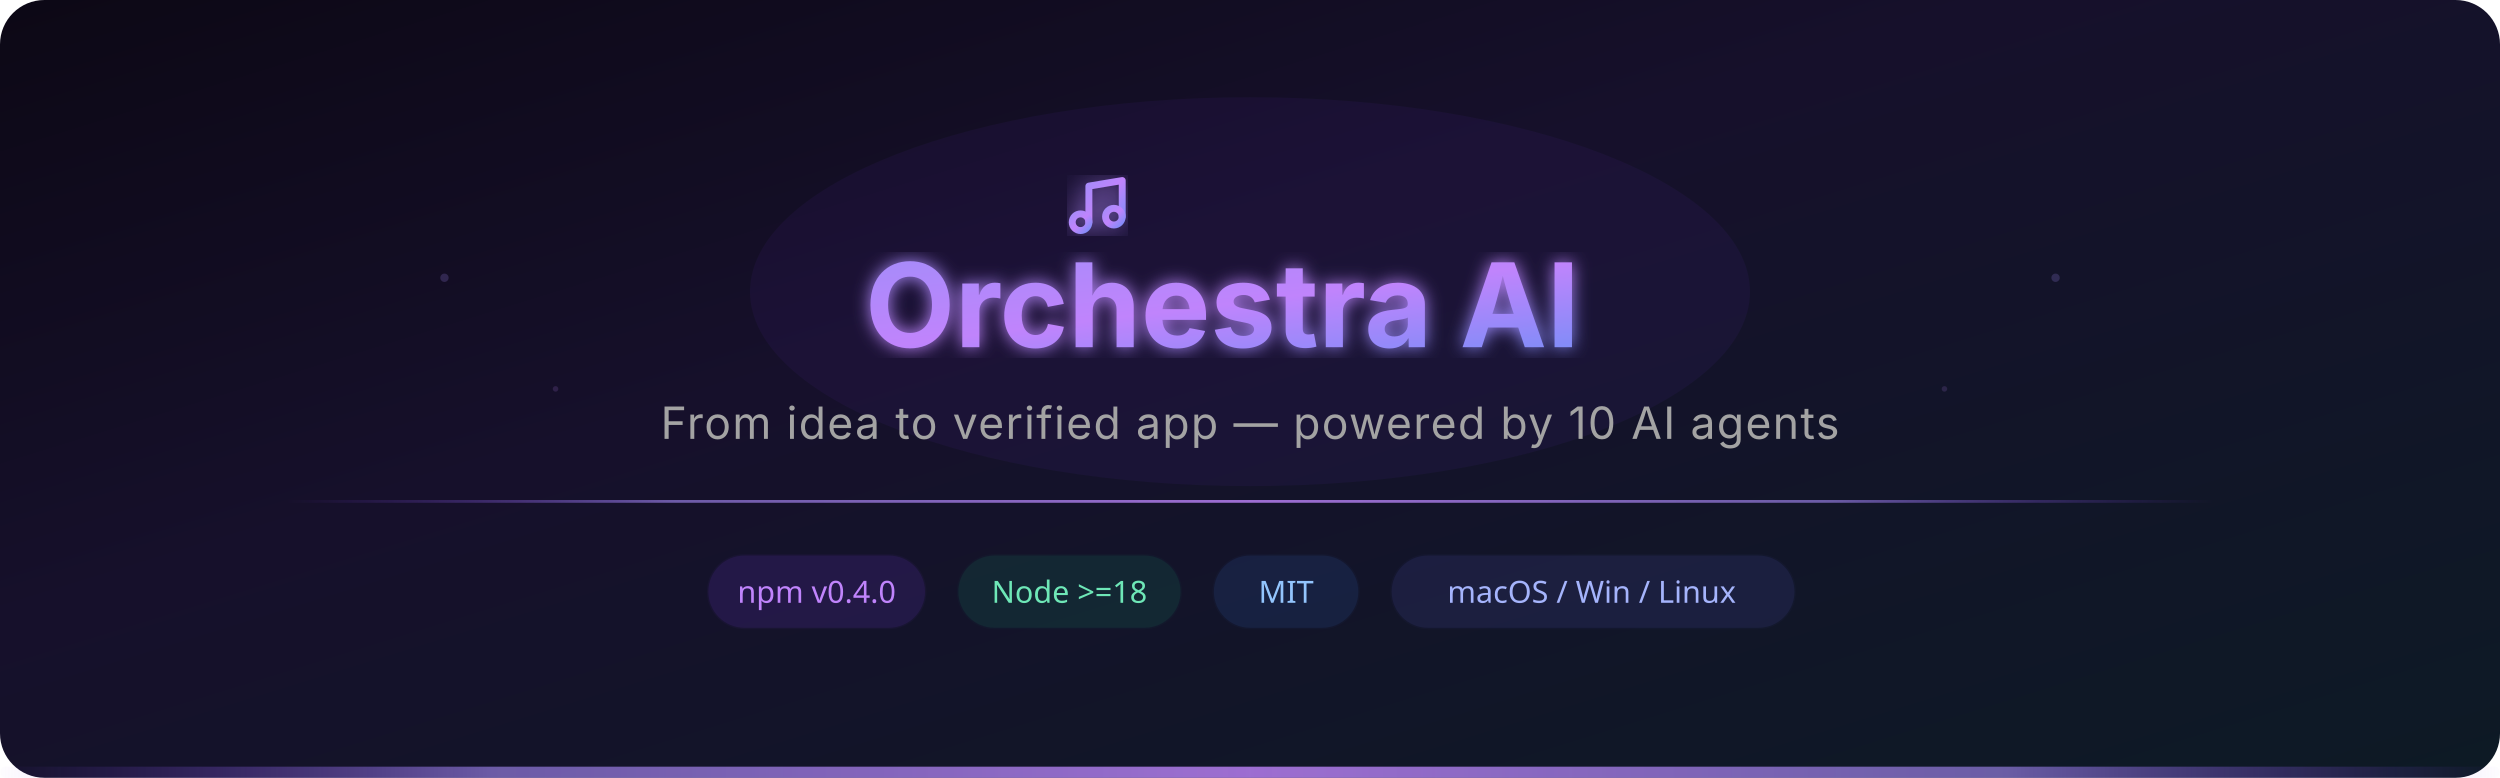
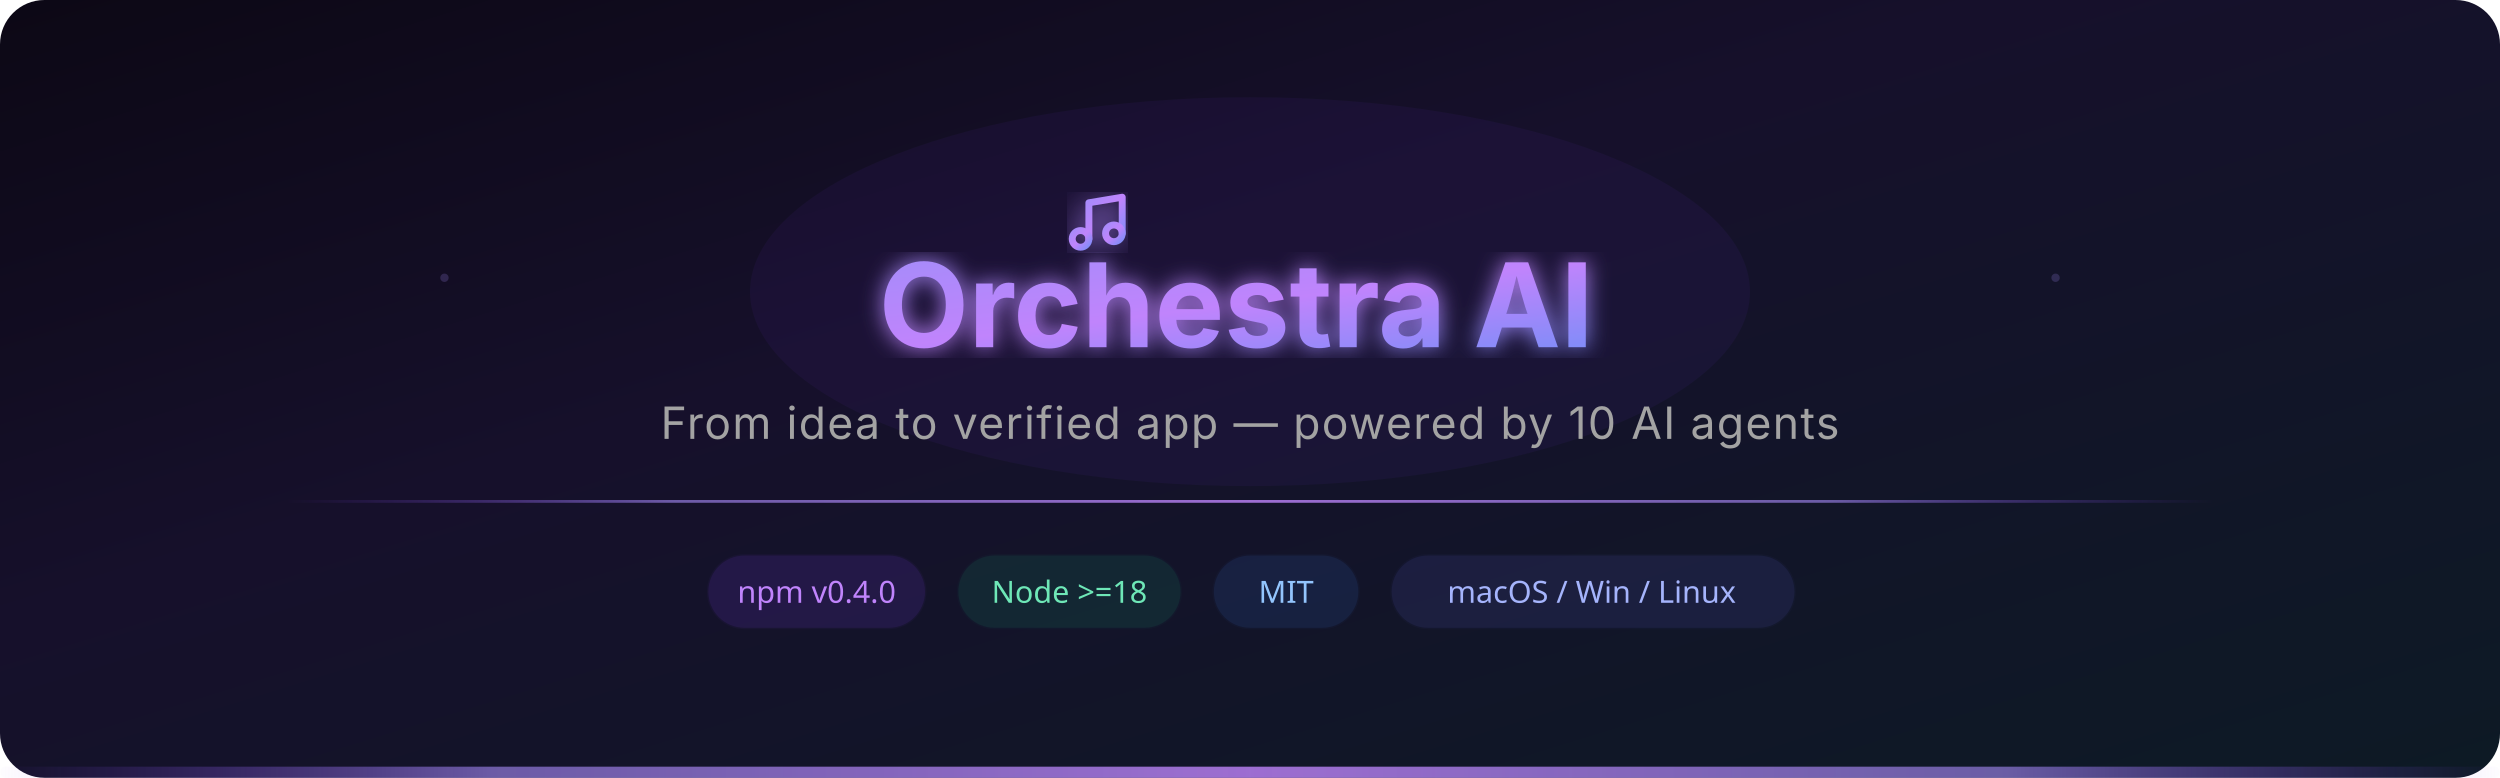
<svg xmlns="http://www.w3.org/2000/svg" viewBox="0 0 900 280" fill="none">
  <defs>
    <linearGradient id="bgGrad" x1="0%" y1="0%" x2="100%" y2="100%">
      <stop offset="0%" stop-color="#0c0815" />
      <stop offset="40%" stop-color="#16102b" />
      <stop offset="100%" stop-color="#0d1a25" />
    </linearGradient>
    <linearGradient id="violetGrad" x1="0%" y1="0%" x2="100%" y2="100%">
      <stop offset="0%" stop-color="#a78bfa" />
      <stop offset="50%" stop-color="#c084fc" />
      <stop offset="100%" stop-color="#818cf8" />
    </linearGradient>
    <linearGradient id="lineGrad" x1="0%" y1="0%" x2="100%" y2="0%">
      <stop offset="0%" stop-color="#7c3aed" stop-opacity="0" />
      <stop offset="20%" stop-color="#a78bfa" stop-opacity="0.6" />
      <stop offset="50%" stop-color="#c084fc" stop-opacity="0.8" />
      <stop offset="80%" stop-color="#a78bfa" stop-opacity="0.6" />
      <stop offset="100%" stop-color="#7c3aed" stop-opacity="0" />
    </linearGradient>
    <filter id="glow">
-       <feGaussianBlur stdDeviation="3" result="blur" />
+       <feGaussianBlur stdDeviation="4" result="blur" />
      <feMerge>
        <feMergeNode in="blur" />
        <feMergeNode in="SourceGraphic" />
      </feMerge>
    </filter>
    <filter id="noteGlow">
-       <feGaussianBlur stdDeviation="5" result="blur" />
+       <feGaussianBlur stdDeviation="6" result="blur" />
      <feMerge>
        <feMergeNode in="blur" />
        <feMergeNode in="SourceGraphic" />
      </feMerge>
    </filter>
  </defs>
  <rect width="900" height="280" fill="url(#bgGrad)" rx="16" />
  <ellipse cx="450" cy="105" rx="180" ry="70" fill="#7c3aed" opacity="0.06">
    <animate attributeName="opacity" values="0.04;0.09;0.04" dur="4s" repeatCount="indefinite" />
-     <animate attributeName="rx" values="170;190;170" dur="4s" repeatCount="indefinite" />
  </ellipse>
  <rect x="100" y="180" width="700" height="1" fill="url(#lineGrad)">
    <animate attributeName="opacity" values="0.4;0.8;0.4" dur="3s" repeatCount="indefinite" />
  </rect>
-   <g transform="translate(383, 62)" filter="url(#noteGlow)">
-     <animateTransform attributeName="transform" type="rotate" values="-12,17,20; 8,17,20; -4,17,20; 0,17,20; -12,17,20" dur="3.2s" repeatCount="indefinite" additive="sum" />
-     <animateTransform attributeName="transform" type="scale" values="1; 1.12; 0.95; 1" dur="3.2s" repeatCount="indefinite" additive="sum" />
+   <g transform="translate(383, 68)" filter="url(#noteGlow)">
    <path d="M9 18V5l12-2v13" stroke="url(#violetGrad)" stroke-width="2.5" stroke-linecap="round" stroke-linejoin="round" fill="none" />
    <circle cx="6" cy="18" r="3" stroke="url(#violetGrad)" stroke-width="2.5" fill="none" />
    <circle cx="18" cy="16" r="3" stroke="url(#violetGrad)" stroke-width="2.5" fill="none" />
  </g>
-   <text font-size="15" fill="#a78bfa" opacity="0" font-family="serif" filter="url(#glow)">♪
-     <animate attributeName="opacity" values="0;0.9;0.7;0" dur="1.8s" begin="0.8s" repeatCount="indefinite" />
-     <animate attributeName="y" values="80;56" dur="1.8s" begin="0.8s" repeatCount="indefinite" />
-     <animate attributeName="x" values="378;366" dur="1.8s" begin="0.8s" repeatCount="indefinite" />
+   <text font-size="16" fill="#a78bfa" opacity="0" font-family="serif" filter="url(#glow)">♪
+     <animate attributeName="opacity" values="0;0.9;0.8;0" dur="2.2s" begin="0s" repeatCount="indefinite" />
+     <animate attributeName="y" values="86;40" dur="2.2s" begin="0s" repeatCount="indefinite" />
+     <animate attributeName="x" values="382;368" dur="2.2s" begin="0s" repeatCount="indefinite" />
  </text>
-   <text font-size="13" fill="#c084fc" opacity="0" font-family="serif" filter="url(#glow)">♫
-     <animate attributeName="opacity" values="0;0.8;0.6;0" dur="1.8s" begin="1.4s" repeatCount="indefinite" />
-     <animate attributeName="y" values="72;50" dur="1.8s" begin="1.4s" repeatCount="indefinite" />
-     <animate attributeName="x" values="410;424" dur="1.8s" begin="1.4s" repeatCount="indefinite" />
+   <text font-size="14" fill="#c084fc" opacity="0" font-family="serif" filter="url(#glow)">♫
+     <animate attributeName="opacity" values="0;0.85;0.7;0" dur="2.2s" begin="0.6s" repeatCount="indefinite" />
+     <animate attributeName="y" values="80;36" dur="2.2s" begin="0.6s" repeatCount="indefinite" />
+     <animate attributeName="x" values="412;428" dur="2.2s" begin="0.6s" repeatCount="indefinite" />
  </text>
-   <text font-size="14" fill="#818cf8" opacity="0" font-family="serif" filter="url(#glow)">♬
-     <animate attributeName="opacity" values="0;0.85;0.6;0" dur="1.8s" begin="3.6s" repeatCount="indefinite" />
-     <animate attributeName="y" values="76;52" dur="1.8s" begin="3.6s" repeatCount="indefinite" />
-     <animate attributeName="x" values="375;360" dur="1.8s" begin="3.6s" repeatCount="indefinite" />
+   <text font-size="15" fill="#818cf8" opacity="0" font-family="serif" filter="url(#glow)">♬
+     <animate attributeName="opacity" values="0;0.9;0.7;0" dur="2.2s" begin="2.8s" repeatCount="indefinite" />
+     <animate attributeName="y" values="84;38" dur="2.2s" begin="2.8s" repeatCount="indefinite" />
+     <animate attributeName="x" values="376;358" dur="2.2s" begin="2.8s" repeatCount="indefinite" />
  </text>
-   <text font-size="12" fill="#a78bfa" opacity="0" font-family="serif" filter="url(#glow)">♩
-     <animate attributeName="opacity" values="0;0.8;0.5;0" dur="1.8s" begin="4.2s" repeatCount="indefinite" />
-     <animate attributeName="y" values="70;48" dur="1.8s" begin="4.2s" repeatCount="indefinite" />
-     <animate attributeName="x" values="415;430" dur="1.8s" begin="4.2s" repeatCount="indefinite" />
+   <text font-size="13" fill="#a78bfa" opacity="0" font-family="serif" filter="url(#glow)">♩
+     <animate attributeName="opacity" values="0;0.8;0.6;0" dur="2.2s" begin="3.4s" repeatCount="indefinite" />
+     <animate attributeName="y" values="78;34" dur="2.2s" begin="3.4s" repeatCount="indefinite" />
+     <animate attributeName="x" values="418;436" dur="2.2s" begin="3.4s" repeatCount="indefinite" />
  </text>
-   <text font-size="11" fill="#c084fc" opacity="0" font-family="serif" filter="url(#glow)">♪
-     <animate attributeName="opacity" values="0;0.7;0.4;0" dur="1.8s" begin="6.4s" repeatCount="indefinite" />
-     <animate attributeName="y" values="78;58" dur="1.8s" begin="6.4s" repeatCount="indefinite" />
-     <animate attributeName="x" values="385;372" dur="1.8s" begin="6.4s" repeatCount="indefinite" />
+   <text font-size="12" fill="#c084fc" opacity="0" font-family="serif" filter="url(#glow)">♪
+     <animate attributeName="opacity" values="0;0.75;0.5;0" dur="2.2s" begin="5.6s" repeatCount="indefinite" />
+     <animate attributeName="y" values="82;40" dur="2.2s" begin="5.6s" repeatCount="indefinite" />
+     <animate attributeName="x" values="390;374" dur="2.2s" begin="5.6s" repeatCount="indefinite" />
  </text>
-   <text font-size="13" fill="#818cf8" opacity="0" font-family="serif" filter="url(#glow)">♫
-     <animate attributeName="opacity" values="0;0.85;0.6;0" dur="1.8s" begin="7.0s" repeatCount="indefinite" />
-     <animate attributeName="y" values="68;46" dur="1.8s" begin="7.0s" repeatCount="indefinite" />
-     <animate attributeName="x" values="408;420" dur="1.8s" begin="7.0s" repeatCount="indefinite" />
+   <text font-size="14" fill="#818cf8" opacity="0" font-family="serif" filter="url(#glow)">♫
+     <animate attributeName="opacity" values="0;0.85;0.65;0" dur="2.2s" begin="6.2s" repeatCount="indefinite" />
+     <animate attributeName="y" values="76;32" dur="2.2s" begin="6.2s" repeatCount="indefinite" />
+     <animate attributeName="x" values="406;422" dur="2.2s" begin="6.2s" repeatCount="indefinite" />
+   </text>
+   <text font-size="11" fill="#a78bfa" opacity="0" font-family="serif" filter="url(#glow)">♬
+     <animate attributeName="opacity" values="0;0.7;0.4;0" dur="2.2s" begin="8.4s" repeatCount="indefinite" />
+     <animate attributeName="y" values="88;44" dur="2.2s" begin="8.4s" repeatCount="indefinite" />
+     <animate attributeName="x" values="370;352" dur="2.2s" begin="8.4s" repeatCount="indefinite" />
+   </text>
+   <text font-size="13" fill="#c084fc" opacity="0" font-family="serif" filter="url(#glow)">♩
+     <animate attributeName="opacity" values="0;0.8;0.55;0" dur="2.2s" begin="9.0s" repeatCount="indefinite" />
+     <animate attributeName="y" values="80;36" dur="2.2s" begin="9.0s" repeatCount="indefinite" />
+     <animate attributeName="x" values="420;440" dur="2.2s" begin="9.0s" repeatCount="indefinite" />
  </text>
  <text x="450" y="125" text-anchor="middle" font-family="system-ui, -apple-system, 'Segoe UI', sans-serif" font-weight="700" font-size="42" fill="url(#violetGrad)" filter="url(#glow)">
    Orchestra AI
-     
    <animate attributeName="opacity" values="1;0.85;1" dur="3s" repeatCount="indefinite" />
-     <animateTransform attributeName="transform" type="scale" values="1;1.03;1" dur="3s" repeatCount="indefinite" additive="sum" />
  </text>
  <text x="450" y="158" text-anchor="middle" font-family="system-ui, -apple-system, 'Segoe UI', sans-serif" font-weight="400" font-size="16" fill="#a3a3a3" letter-spacing="0.5">
    From idea to verified app — powered by 10 AI agents
  </text>
  <g transform="translate(255, 200)">
    <rect width="78" height="26" rx="13" fill="#7c3aed" opacity="0.15" stroke="#7c3aed" stroke-opacity="0.3" stroke-width="1" />
    <text x="39" y="17" text-anchor="middle" font-family="system-ui, sans-serif" font-size="11" fill="#c084fc" font-weight="500">npm v0.4.0</text>
  </g>
  <g transform="translate(345, 200)">
    <rect width="80" height="26" rx="13" fill="#10b981" opacity="0.12" stroke="#10b981" stroke-opacity="0.25" stroke-width="1" />
    <text x="40" y="17" text-anchor="middle" font-family="system-ui, sans-serif" font-size="11" fill="#6ee7b7" font-weight="500">Node &gt;=18</text>
  </g>
  <g transform="translate(437, 200)">
    <rect width="52" height="26" rx="13" fill="#3b82f6" opacity="0.12" stroke="#3b82f6" stroke-opacity="0.25" stroke-width="1" />
    <text x="26" y="17" text-anchor="middle" font-family="system-ui, sans-serif" font-size="11" fill="#93c5fd" font-weight="500">MIT</text>
  </g>
  <g transform="translate(501, 200)">
    <rect width="145" height="26" rx="13" fill="#6366f1" opacity="0.12" stroke="#6366f1" stroke-opacity="0.25" stroke-width="1" />
    <text x="72" y="17" text-anchor="middle" font-family="system-ui, sans-serif" font-size="11" fill="#a5b4fc" font-weight="500">macOS / Win / Linux</text>
  </g>
  <circle cx="160" cy="100" r="1.5" fill="#a78bfa" opacity="0.2">
    <animate attributeName="opacity" values="0.1;0.35;0.1" dur="2.5s" repeatCount="indefinite" />
-     <animate attributeName="r" values="1;2;1" dur="2.5s" repeatCount="indefinite" />
  </circle>
  <circle cx="740" cy="100" r="1.5" fill="#a78bfa" opacity="0.2">
    <animate attributeName="opacity" values="0.1;0.35;0.1" dur="2.5s" begin="1.2s" repeatCount="indefinite" />
-     <animate attributeName="r" values="1;2;1" dur="2.5s" begin="1.2s" repeatCount="indefinite" />
-   </circle>
-   <circle cx="200" cy="140" r="1" fill="#c084fc" opacity="0.15">
-     <animate attributeName="opacity" values="0.08;0.25;0.08" dur="3s" begin="0.5s" repeatCount="indefinite" />
-   </circle>
-   <circle cx="700" cy="140" r="1" fill="#c084fc" opacity="0.15">
-     <animate attributeName="opacity" values="0.08;0.25;0.08" dur="3s" begin="2s" repeatCount="indefinite" />
  </circle>
  <rect x="0" y="276" width="900" height="4" rx="2" fill="url(#lineGrad)">
    <animate attributeName="opacity" values="0.5;1;0.5" dur="3s" repeatCount="indefinite" />
  </rect>
</svg>
